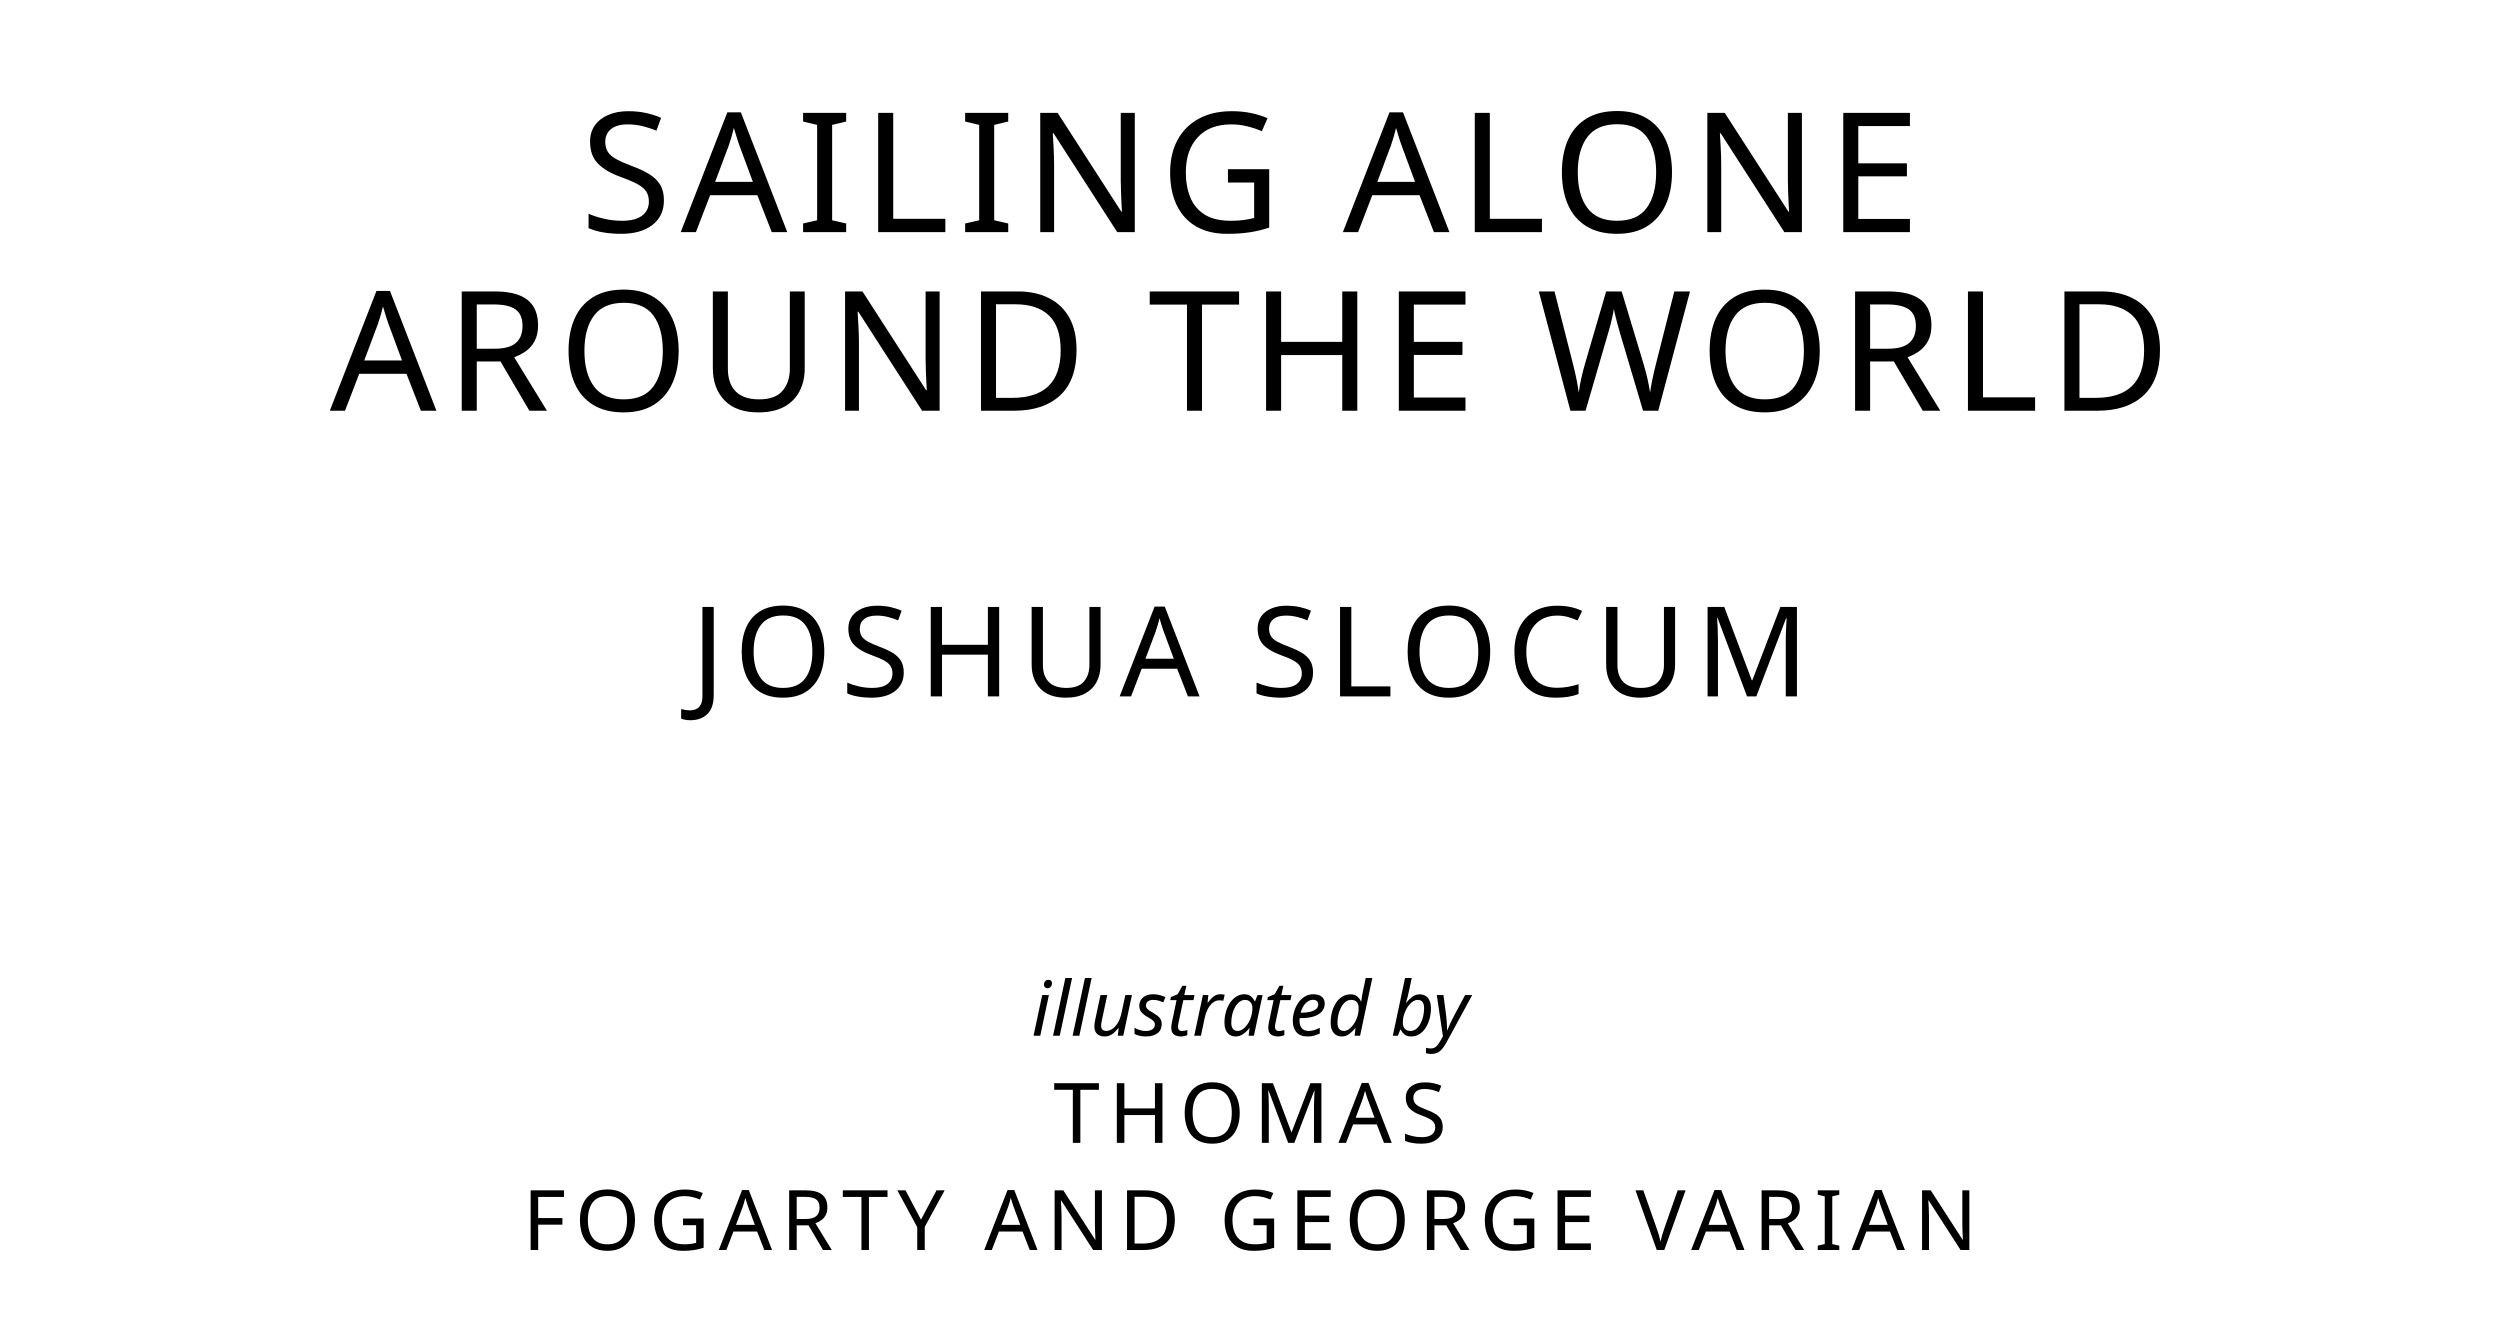
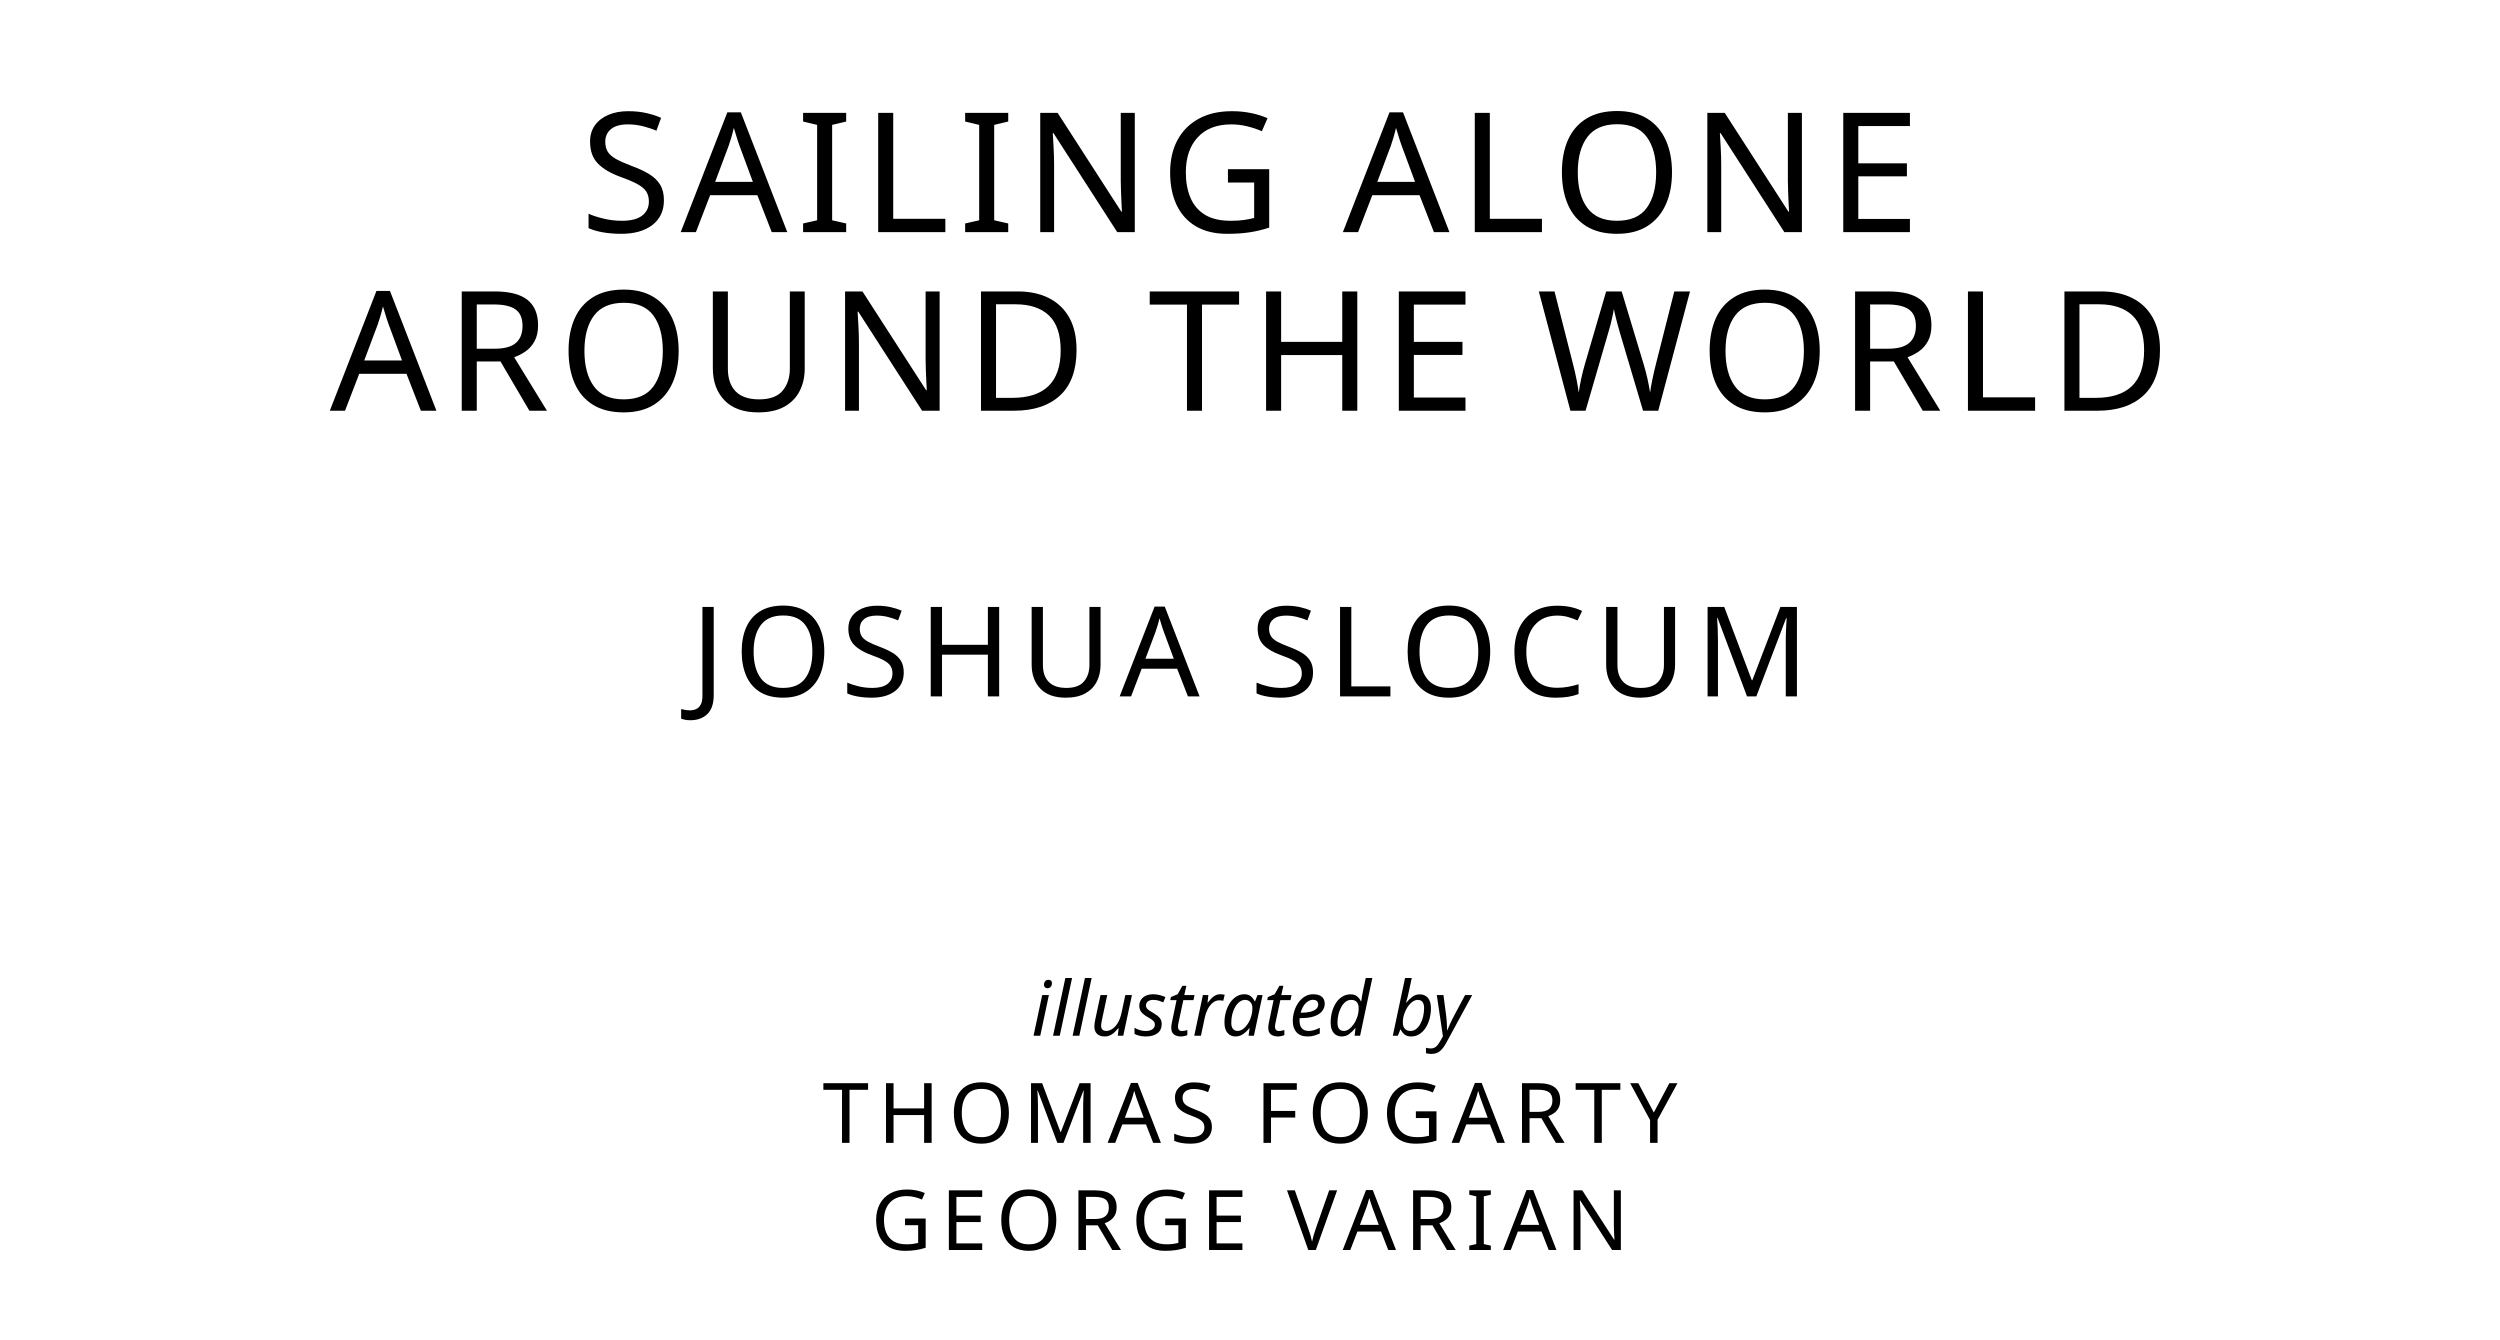
<svg xmlns="http://www.w3.org/2000/svg" version="1.1" viewBox="0 0 1400 750">
  <style type="text/css">
		text{
			font-family: "League Spartan";
			letter-spacing: 5px;
			text-anchor: middle;
		}

		.title{
			font-size: 93.567px;
		}

		.author{
			font-size: 70.175px;
		}

		.contributor-descriptor{
			font-family: "OFL Sorts Mill Goudy";
			font-size: 42.508px;
			font-style: italic;
			letter-spacing: 0;
		}

		.contributor{
			font-size: 46.784px;
		}
	</style>
  <text class="title" x="700" y="130">SAILING ALONE</text>
  <text class="title" x="700" y="230">AROUND THE WORLD</text>
  <text class="author" x="700" y="390">JOSHUA SLOCUM</text>
  <text class="contributor-descriptor" x="700" y="580">illustrated by</text>
-   <text class="contributor" x="700" y="640">THOMAS</text>
-   <text class="contributor" x="700" y="700">FOGARTY AND GEORGE VARIAN</text>
+   <text class="contributor" x="700" y="640">THOMAS FOGARTY</text>
+   <text class="contributor" x="700" y="700">GEORGE VARIAN</text>
</svg>
